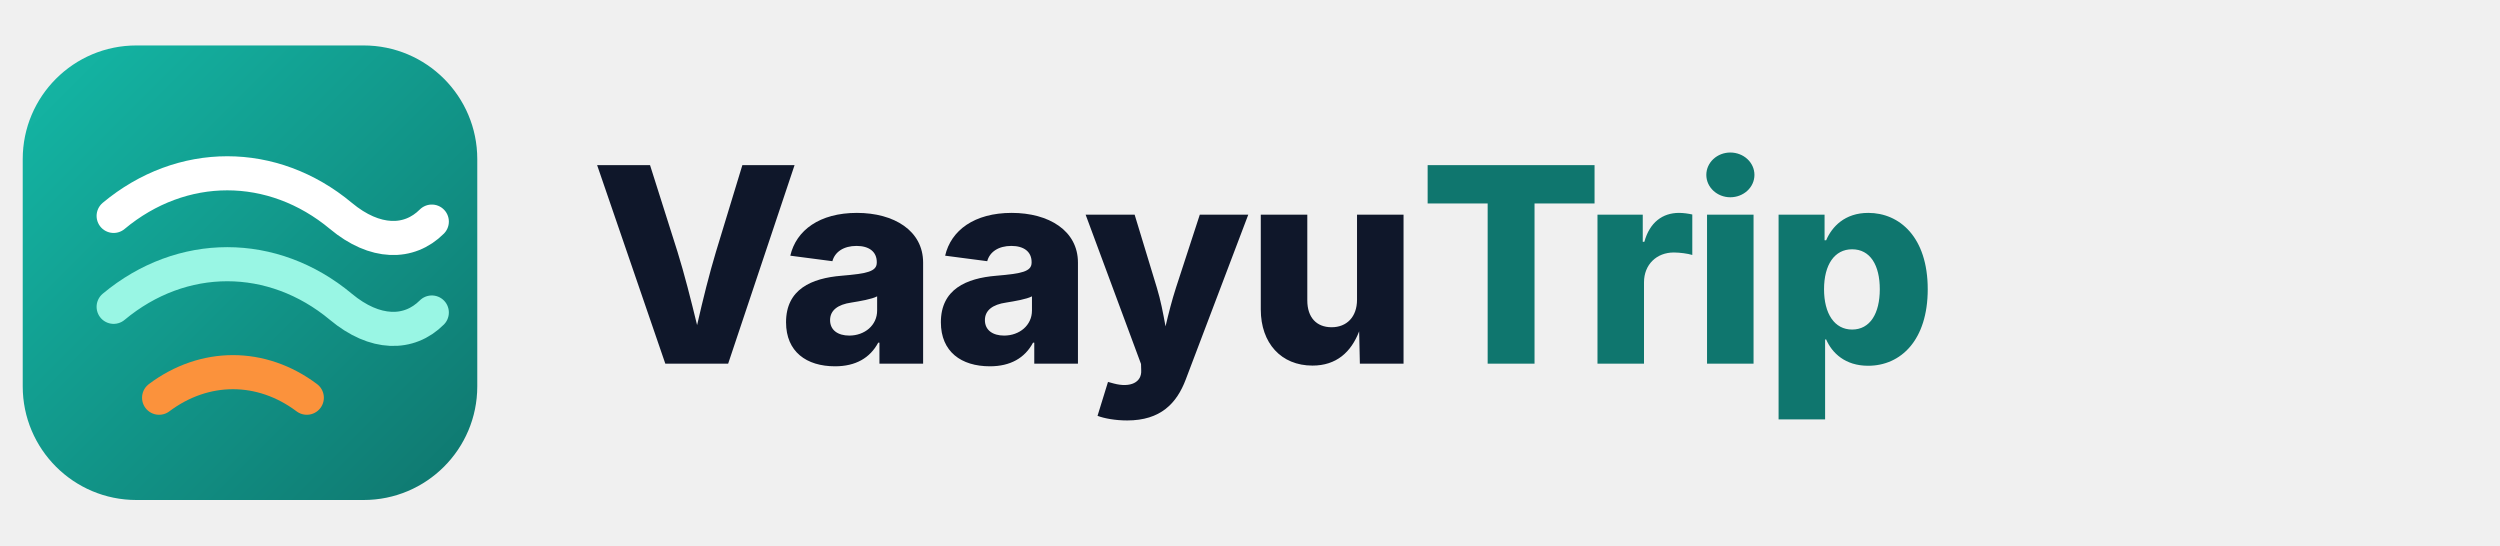
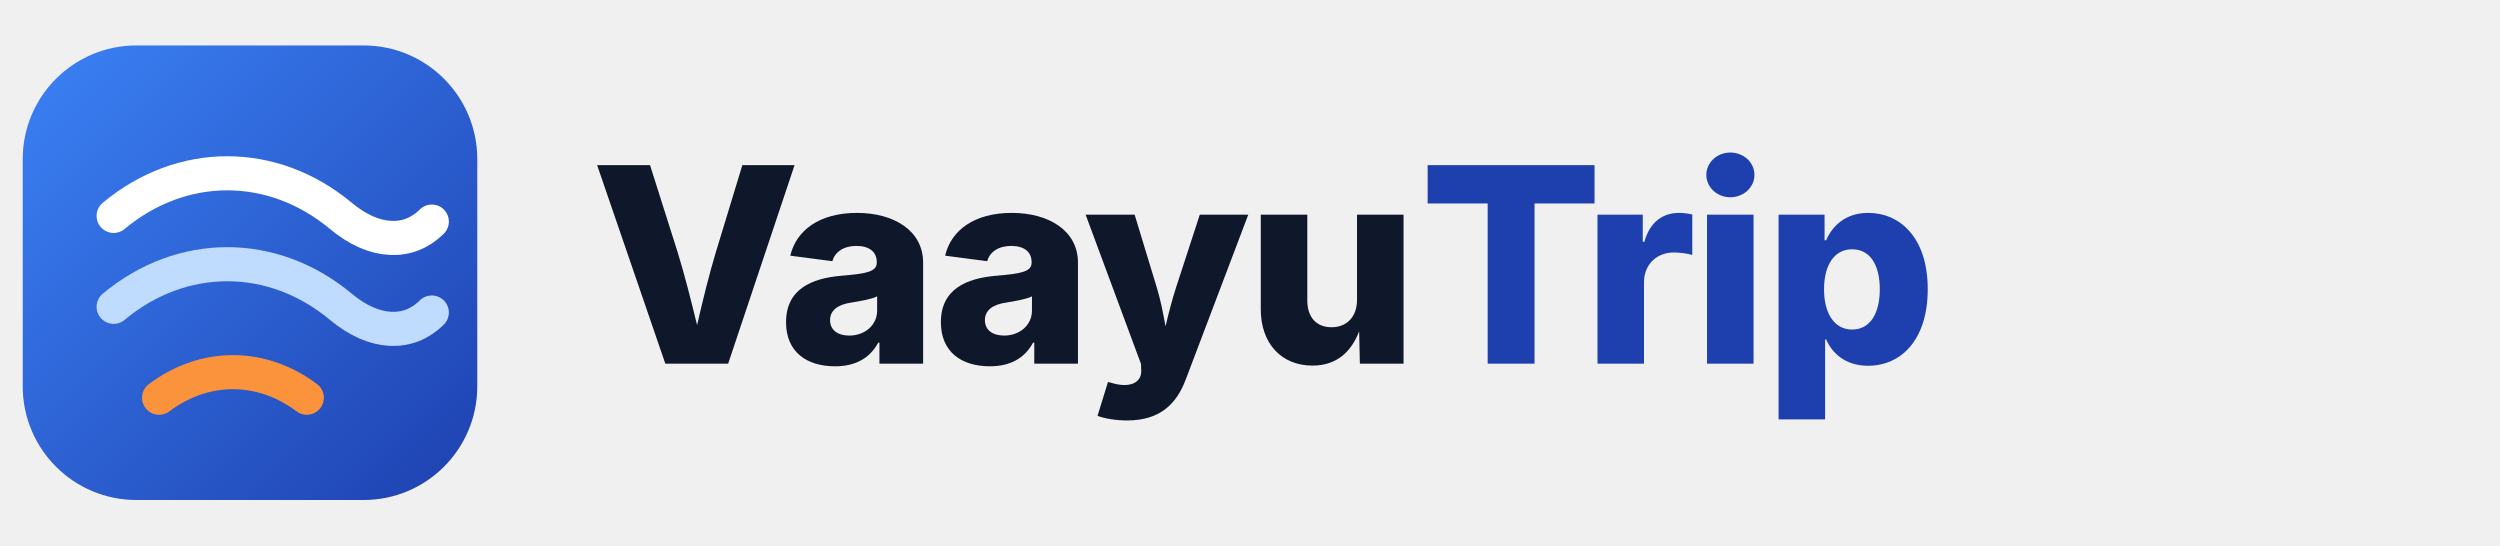
<svg xmlns="http://www.w3.org/2000/svg" width="220" height="48" viewBox="0 0 220 48">
  <defs>
    <linearGradient id="m" x1="0" y1="0" x2="1" y2="1">
-       <stop offset="0" stop-color="#14b8a6" />
-       <stop offset="1" stop-color="#0f766e" />
+       <stop offset="0" stop-color="#3b82f6" />
+       <stop offset="1" stop-color="#1e40af" />
    </linearGradient>
  </defs>
  <rect x="2" y="4" width="40" height="40" rx="10" fill="url(#m)" />
  <path d="M10 19c6-5 14-5 20 0 3 2.5 6 2.5 8 .5" fill="none" stroke="#fff" stroke-width="3" stroke-linecap="round" />
-   <path d="M10 27c6-5 14-5 20 0 3 2.5 6 2.5 8 .5" fill="none" stroke="#99f6e4" stroke-width="3" stroke-linecap="round" />
+   <path d="M10 27c6-5 14-5 20 0 3 2.5 6 2.5 8 .5" fill="none" stroke="#bfdbfe" stroke-width="3" stroke-linecap="round" />
  <path d="M14 35c4-3 9-3 13 0" fill="none" stroke="#fb923c" stroke-width="3" stroke-linecap="round" />
-   <text x="52" y="32" font-family="Inter, Segoe UI, Arial, sans-serif" font-size="24" font-weight="800" fill="#0f172a" letter-spacing="-0.5">Vaayu<tspan fill="#0f766e">Trip</tspan>
+   <text x="52" y="32" font-family="Inter, Segoe UI, Arial, sans-serif" font-size="24" font-weight="800" fill="#0f172a" letter-spacing="-0.5">Vaayu<tspan fill="#1e40af">Trip</tspan>
  </text>
</svg>
